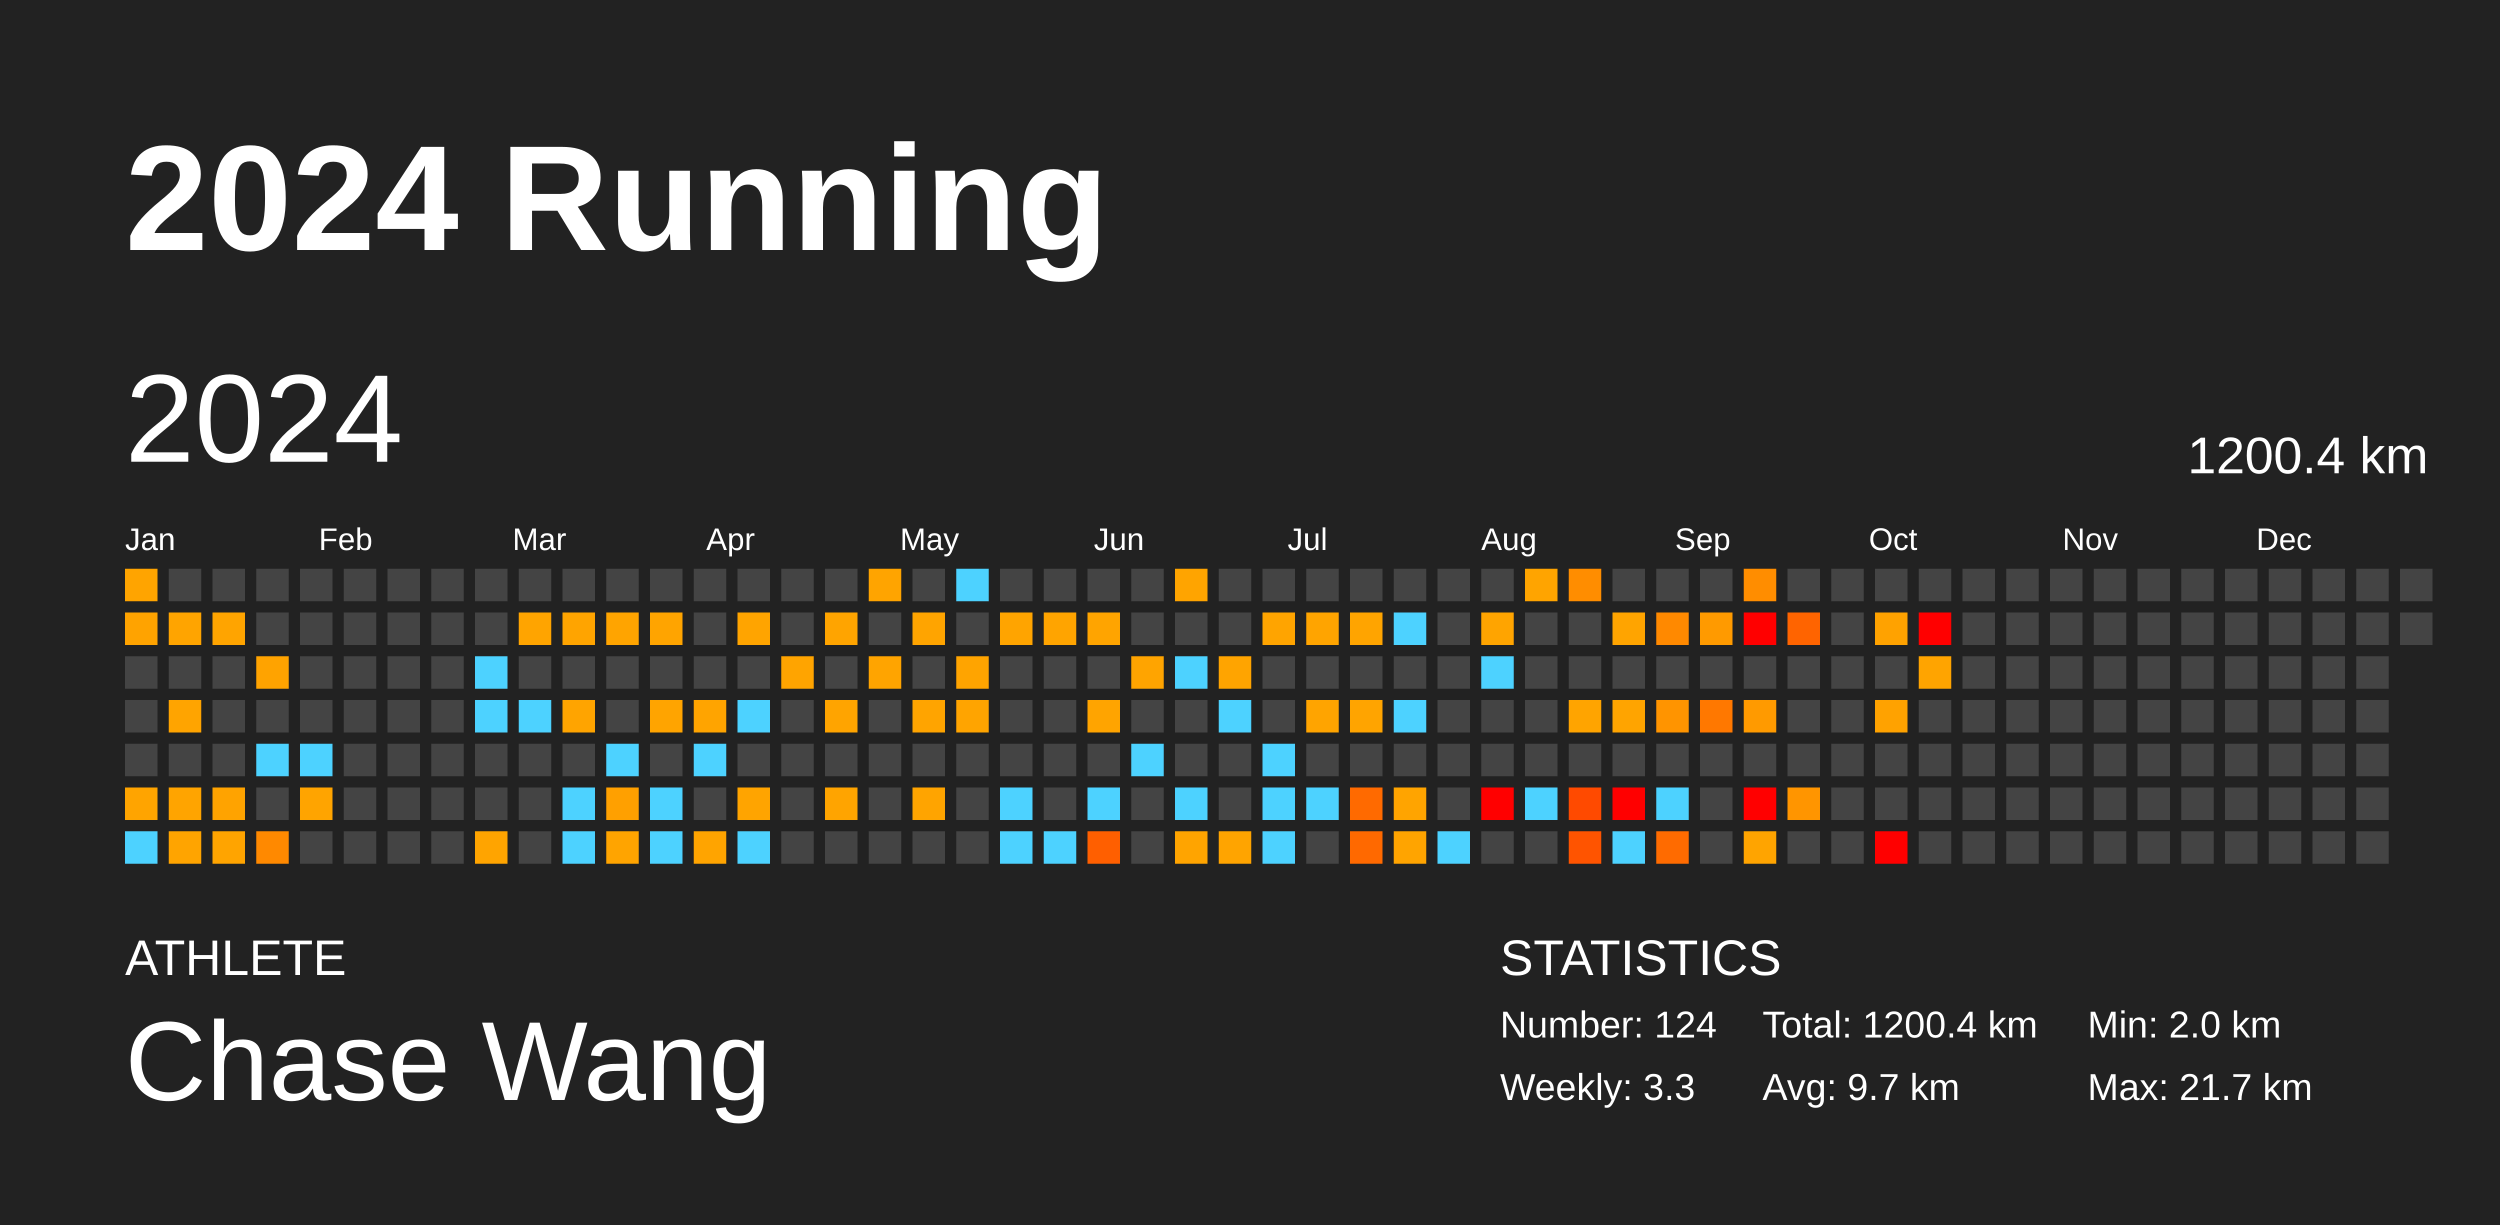
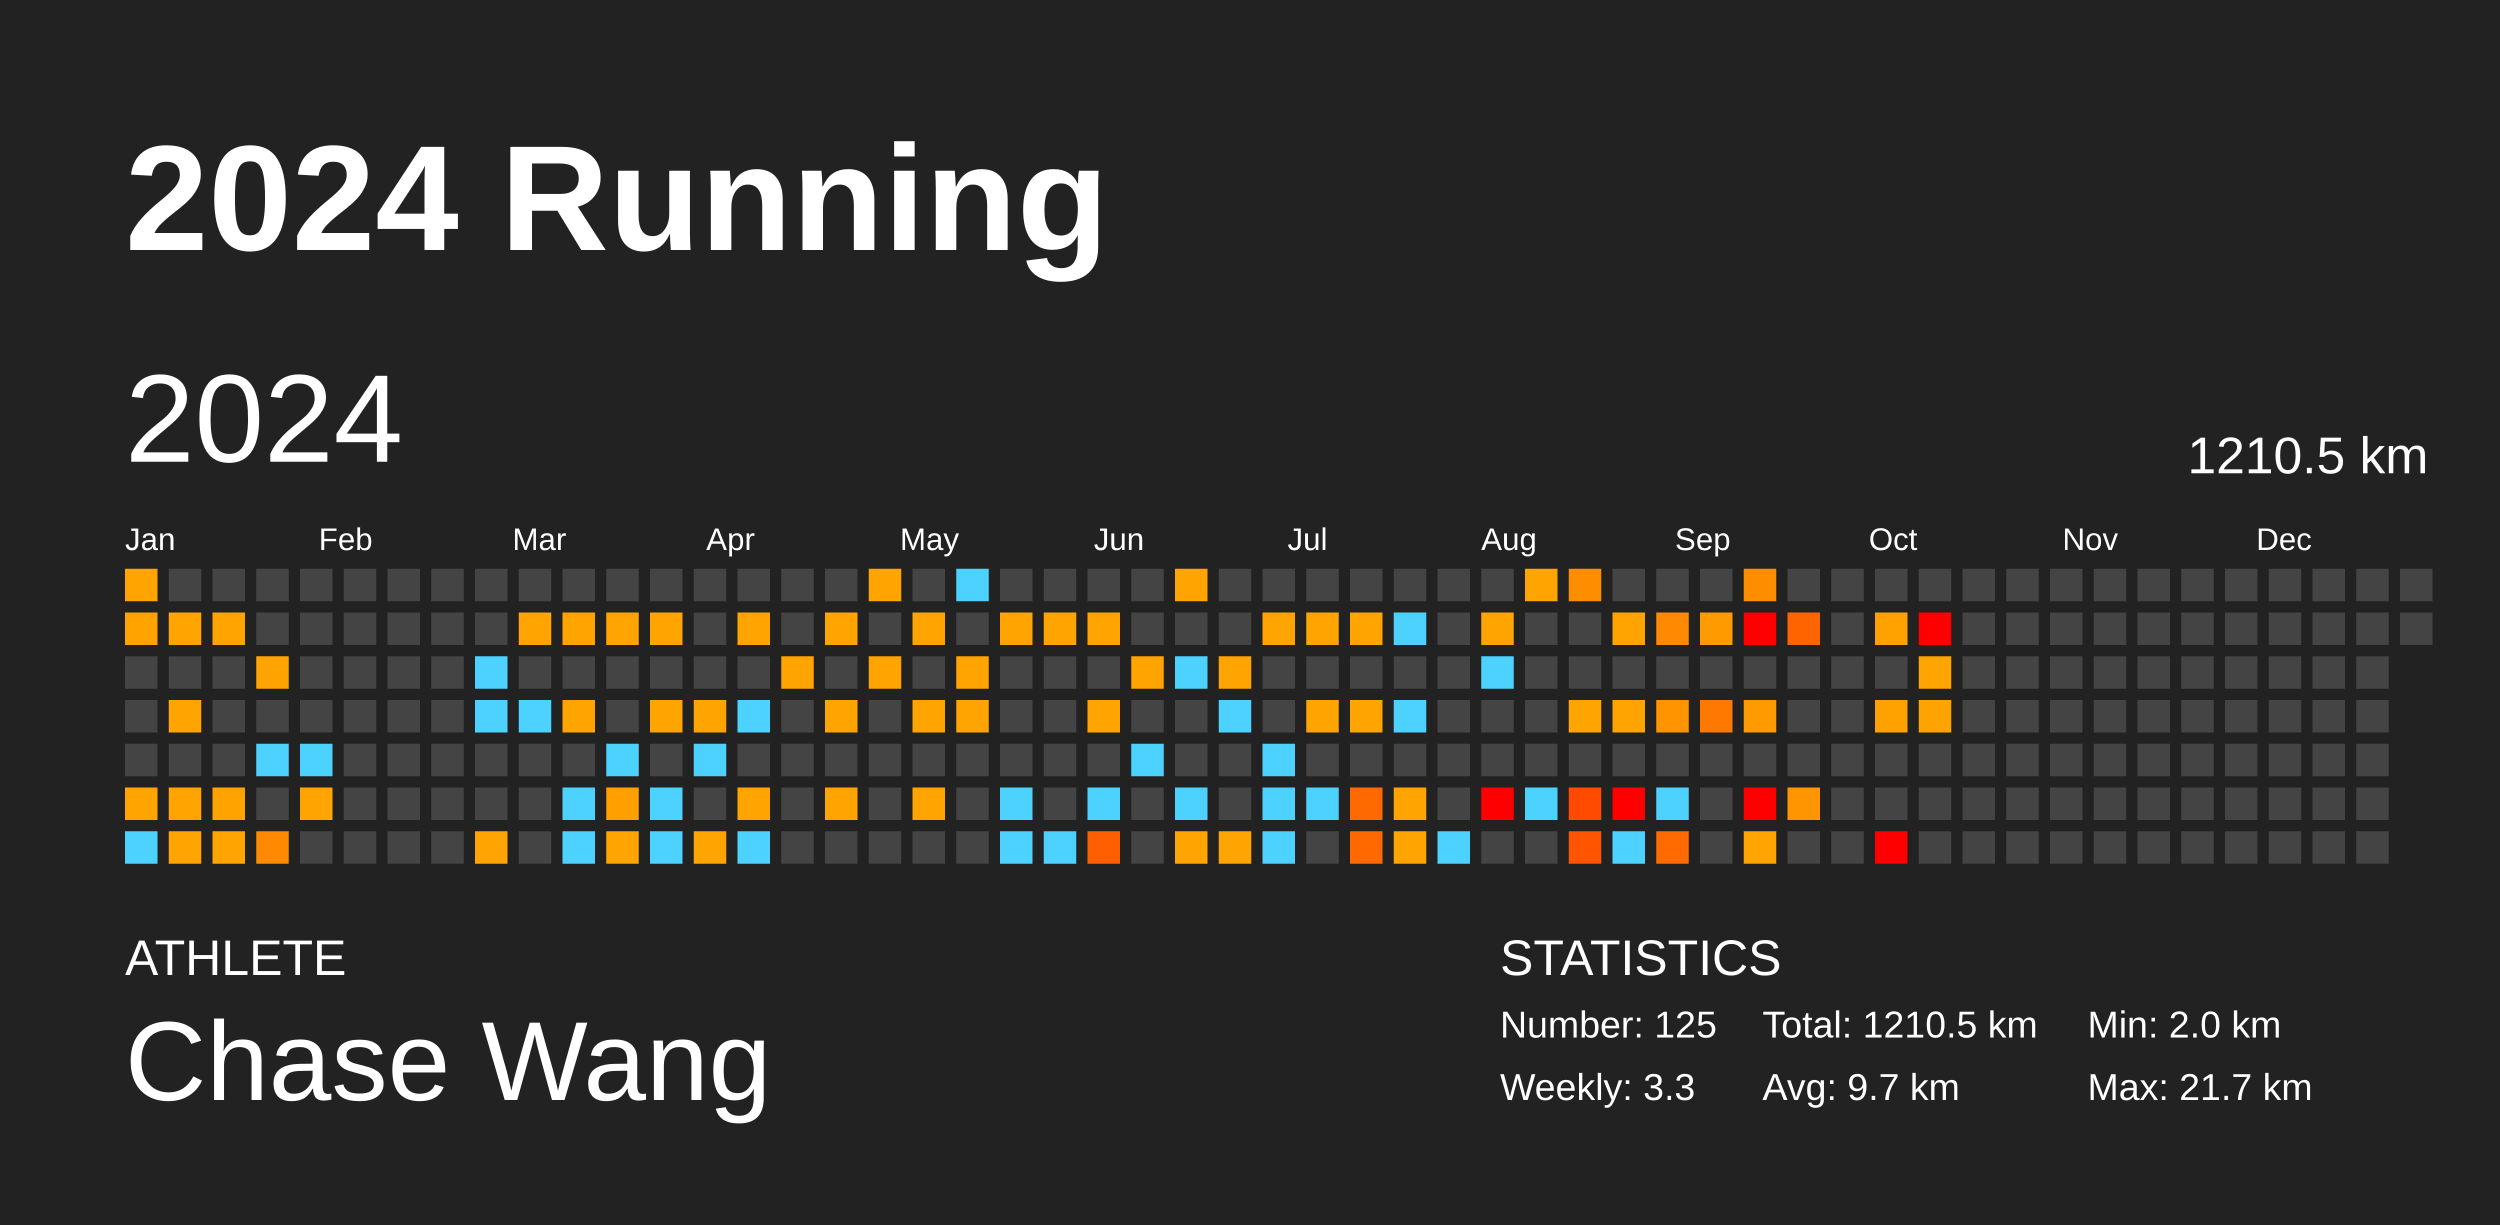
<svg xmlns="http://www.w3.org/2000/svg" baseProfile="full" height="98mm" version="1.1" viewBox="0,0,200,98" width="200mm">
  <defs />
  <rect fill="#222222" height="98" width="200" x="0" y="0" />
  <text fill="#FFFFFF" style="font-size:12px; font-family:Arial; font-weight:bold;" x="10" y="20">2024 Running</text>
  <text fill="#FFFFFF" style="font-size:4px; font-family:Arial" x="10" y="78">ATHLETE</text>
  <text fill="#FFFFFF" style="font-size:9px; font-family:Arial" x="10" y="88">Chase Wang</text>
  <text fill="#FFFFFF" style="font-size:4px; font-family:Arial" x="120" y="78">STATISTICS</text>
-   <text fill="#FFFFFF" style="font-size:3px; font-family:Arial" x="120" y="83">Number: 124</text>
+   <text fill="#FFFFFF" style="font-size:3px; font-family:Arial" x="120" y="83">Number: 125</text>
  <text fill="#FFFFFF" style="font-size:3px; font-family:Arial" x="120" y="88">Weekly: 3.3</text>
-   <text fill="#FFFFFF" style="font-size:3px; font-family:Arial" x="141" y="83">Total: 1200.4 km</text>
+   <text fill="#FFFFFF" style="font-size:3px; font-family:Arial" x="141" y="83">Total: 1210.5 km</text>
  <text fill="#FFFFFF" style="font-size:3px; font-family:Arial" x="141" y="88">Avg: 9.7 km</text>
  <text fill="#FFFFFF" style="font-size:3px; font-family:Arial" x="167" y="83">Min: 2.0 km</text>
  <text fill="#FFFFFF" style="font-size:3px; font-family:Arial" x="167" y="88">Max: 21.7 km</text>
  <text dominant-baseline="hanging" fill="#FFFFFF" style="font-size:10.0px; font-family:Arial;" x="10" y="30">2024</text>
-   <text dominant-baseline="hanging" fill="#FFFFFF" style="font-size:4.125px; font-family:Arial;" x="175" y="35">1200.4 km</text>
+   <text dominant-baseline="hanging" fill="#FFFFFF" style="font-size:4.125px; font-family:Arial;" x="175" y="35">1210.5 km</text>
  <text fill="#FFFFFF" style="font-size:2.5px; font-family:Arial" x="10.0" y="44">Jan</text>
  <text fill="#FFFFFF" style="font-size:2.5px; font-family:Arial" x="25.5" y="44">Feb</text>
  <text fill="#FFFFFF" style="font-size:2.5px; font-family:Arial" x="41.0" y="44">Mar</text>
  <text fill="#FFFFFF" style="font-size:2.5px; font-family:Arial" x="56.5" y="44">Apr</text>
  <text fill="#FFFFFF" style="font-size:2.5px; font-family:Arial" x="72.0" y="44">May</text>
  <text fill="#FFFFFF" style="font-size:2.5px; font-family:Arial" x="87.5" y="44">Jun</text>
  <text fill="#FFFFFF" style="font-size:2.5px; font-family:Arial" x="103.0" y="44">Jul</text>
  <text fill="#FFFFFF" style="font-size:2.5px; font-family:Arial" x="118.5" y="44">Aug</text>
  <text fill="#FFFFFF" style="font-size:2.5px; font-family:Arial" x="134.0" y="44">Sep</text>
  <text fill="#FFFFFF" style="font-size:2.5px; font-family:Arial" x="149.5" y="44">Oct</text>
  <text fill="#FFFFFF" style="font-size:2.5px; font-family:Arial" x="165.0" y="44">Nov</text>
  <text fill="#FFFFFF" style="font-size:2.5px; font-family:Arial" x="180.5" y="44">Dec</text>
  <rect fill="#ffa400" height="2.6" width="2.6" x="10.0" y="45.5" />
  <rect fill="#ffa300" height="2.6" width="2.6" x="10.0" y="49.0" />
  <rect fill="#444444" height="2.6" width="2.6" x="10.0" y="52.5" />
  <rect fill="#444444" height="2.6" width="2.6" x="10.0" y="56.0" />
  <rect fill="#444444" height="2.6" width="2.6" x="10.0" y="59.5" />
  <rect fill="#ffa400" height="2.6" width="2.6" x="10.0" y="63.0" />
  <rect fill="#4dd2ff" height="2.6" width="2.6" x="10.0" y="66.5" />
  <rect fill="#444444" height="2.6" width="2.6" x="13.5" y="45.5" />
  <rect fill="#ffa400" height="2.6" width="2.6" x="13.5" y="49.0" />
  <rect fill="#444444" height="2.6" width="2.6" x="13.5" y="52.5" />
  <rect fill="#ffa400" height="2.6" width="2.6" x="13.5" y="56.0" />
  <rect fill="#444444" height="2.6" width="2.6" x="13.5" y="59.5" />
  <rect fill="#ffa400" height="2.6" width="2.6" x="13.5" y="63.0" />
  <rect fill="#ffa400" height="2.6" width="2.6" x="13.5" y="66.5" />
  <rect fill="#444444" height="2.6" width="2.6" x="17.0" y="45.5" />
  <rect fill="#ffa400" height="2.6" width="2.6" x="17.0" y="49.0" />
  <rect fill="#444444" height="2.6" width="2.6" x="17.0" y="52.5" />
  <rect fill="#444444" height="2.6" width="2.6" x="17.0" y="56.0" />
  <rect fill="#444444" height="2.6" width="2.6" x="17.0" y="59.5" />
  <rect fill="#ffa300" height="2.6" width="2.6" x="17.0" y="63.0" />
  <rect fill="#ffa400" height="2.6" width="2.6" x="17.0" y="66.5" />
  <rect fill="#444444" height="2.6" width="2.6" x="20.5" y="45.5" />
  <rect fill="#444444" height="2.6" width="2.6" x="20.5" y="49.0" />
  <rect fill="#ffa300" height="2.6" width="2.6" x="20.5" y="52.5" />
  <rect fill="#444444" height="2.6" width="2.6" x="20.5" y="56.0" />
  <rect fill="#4dd2ff" height="2.6" width="2.6" x="20.5" y="59.5" />
  <rect fill="#444444" height="2.6" width="2.6" x="20.5" y="63.0" />
  <rect fill="#ff8900" height="2.6" width="2.6" x="20.5" y="66.5" />
  <rect fill="#444444" height="2.6" width="2.6" x="24.0" y="45.5" />
  <rect fill="#444444" height="2.6" width="2.6" x="24.0" y="49.0" />
  <rect fill="#444444" height="2.6" width="2.6" x="24.0" y="52.5" />
  <rect fill="#444444" height="2.6" width="2.6" x="24.0" y="56.0" />
  <rect fill="#4dd2ff" height="2.6" width="2.6" x="24.0" y="59.5" />
  <rect fill="#ffa400" height="2.6" width="2.6" x="24.0" y="63.0" />
  <rect fill="#444444" height="2.6" width="2.6" x="24.0" y="66.5" />
  <rect fill="#444444" height="2.6" width="2.6" x="27.5" y="45.5" />
  <rect fill="#444444" height="2.6" width="2.6" x="27.5" y="49.0" />
  <rect fill="#444444" height="2.6" width="2.6" x="27.5" y="52.5" />
  <rect fill="#444444" height="2.6" width="2.6" x="27.5" y="56.0" />
  <rect fill="#444444" height="2.6" width="2.6" x="27.5" y="59.5" />
  <rect fill="#444444" height="2.6" width="2.6" x="27.5" y="63.0" />
  <rect fill="#444444" height="2.6" width="2.6" x="27.5" y="66.5" />
  <rect fill="#444444" height="2.6" width="2.6" x="31.0" y="45.5" />
  <rect fill="#444444" height="2.6" width="2.6" x="31.0" y="49.0" />
  <rect fill="#444444" height="2.6" width="2.6" x="31.0" y="52.5" />
  <rect fill="#444444" height="2.6" width="2.6" x="31.0" y="56.0" />
  <rect fill="#444444" height="2.6" width="2.6" x="31.0" y="59.5" />
  <rect fill="#444444" height="2.6" width="2.6" x="31.0" y="63.0" />
  <rect fill="#444444" height="2.6" width="2.6" x="31.0" y="66.5" />
  <rect fill="#444444" height="2.6" width="2.6" x="34.5" y="45.5" />
  <rect fill="#444444" height="2.6" width="2.6" x="34.5" y="49.0" />
  <rect fill="#444444" height="2.6" width="2.6" x="34.5" y="52.5" />
  <rect fill="#444444" height="2.6" width="2.6" x="34.5" y="56.0" />
  <rect fill="#444444" height="2.6" width="2.6" x="34.5" y="59.5" />
  <rect fill="#444444" height="2.6" width="2.6" x="34.5" y="63.0" />
  <rect fill="#444444" height="2.6" width="2.6" x="34.5" y="66.5" />
  <rect fill="#444444" height="2.6" width="2.6" x="38.0" y="45.5" />
  <rect fill="#444444" height="2.6" width="2.6" x="38.0" y="49.0" />
  <rect fill="#4dd2ff" height="2.6" width="2.6" x="38.0" y="52.5" />
  <rect fill="#4dd2ff" height="2.6" width="2.6" x="38.0" y="56.0" />
  <rect fill="#444444" height="2.6" width="2.6" x="38.0" y="59.5" />
  <rect fill="#444444" height="2.6" width="2.6" x="38.0" y="63.0" />
  <rect fill="#ffa400" height="2.6" width="2.6" x="38.0" y="66.5" />
  <rect fill="#444444" height="2.6" width="2.6" x="41.5" y="45.5" />
  <rect fill="#ffa400" height="2.6" width="2.6" x="41.5" y="49.0" />
  <rect fill="#444444" height="2.6" width="2.6" x="41.5" y="52.5" />
  <rect fill="#4dd2ff" height="2.6" width="2.6" x="41.5" y="56.0" />
  <rect fill="#444444" height="2.6" width="2.6" x="41.5" y="59.5" />
  <rect fill="#444444" height="2.6" width="2.6" x="41.5" y="63.0" />
  <rect fill="#444444" height="2.6" width="2.6" x="41.5" y="66.5" />
  <rect fill="#444444" height="2.6" width="2.6" x="45.0" y="45.5" />
  <rect fill="#ffa400" height="2.6" width="2.6" x="45.0" y="49.0" />
  <rect fill="#444444" height="2.6" width="2.6" x="45.0" y="52.5" />
  <rect fill="#ffa400" height="2.6" width="2.6" x="45.0" y="56.0" />
  <rect fill="#444444" height="2.6" width="2.6" x="45.0" y="59.5" />
  <rect fill="#4dd2ff" height="2.6" width="2.6" x="45.0" y="63.0" />
  <rect fill="#4dd2ff" height="2.6" width="2.6" x="45.0" y="66.5" />
  <rect fill="#444444" height="2.6" width="2.6" x="48.5" y="45.5" />
  <rect fill="#ffa400" height="2.6" width="2.6" x="48.5" y="49.0" />
  <rect fill="#444444" height="2.6" width="2.6" x="48.5" y="52.5" />
  <rect fill="#444444" height="2.6" width="2.6" x="48.5" y="56.0" />
  <rect fill="#4dd2ff" height="2.6" width="2.6" x="48.5" y="59.5" />
  <rect fill="#ffa000" height="2.6" width="2.6" x="48.5" y="63.0" />
  <rect fill="#ffa400" height="2.6" width="2.6" x="48.5" y="66.5" />
  <rect fill="#444444" height="2.6" width="2.6" x="52.0" y="45.5" />
  <rect fill="#ffa400" height="2.6" width="2.6" x="52.0" y="49.0" />
  <rect fill="#444444" height="2.6" width="2.6" x="52.0" y="52.5" />
  <rect fill="#ffa400" height="2.6" width="2.6" x="52.0" y="56.0" />
  <rect fill="#444444" height="2.6" width="2.6" x="52.0" y="59.5" />
  <rect fill="#4dd2ff" height="2.6" width="2.6" x="52.0" y="63.0" />
  <rect fill="#4dd2ff" height="2.6" width="2.6" x="52.0" y="66.5" />
  <rect fill="#444444" height="2.6" width="2.6" x="55.5" y="45.5" />
  <rect fill="#444444" height="2.6" width="2.6" x="55.5" y="49.0" />
  <rect fill="#444444" height="2.6" width="2.6" x="55.5" y="52.5" />
  <rect fill="#ffa400" height="2.6" width="2.6" x="55.5" y="56.0" />
  <rect fill="#4dd2ff" height="2.6" width="2.6" x="55.5" y="59.5" />
  <rect fill="#444444" height="2.6" width="2.6" x="55.5" y="63.0" />
  <rect fill="#ffa400" height="2.6" width="2.6" x="55.5" y="66.5" />
  <rect fill="#444444" height="2.6" width="2.6" x="59.0" y="45.5" />
  <rect fill="#ffa400" height="2.6" width="2.6" x="59.0" y="49.0" />
  <rect fill="#444444" height="2.6" width="2.6" x="59.0" y="52.5" />
  <rect fill="#4dd2ff" height="2.6" width="2.6" x="59.0" y="56.0" />
  <rect fill="#444444" height="2.6" width="2.6" x="59.0" y="59.5" />
  <rect fill="#ffa400" height="2.6" width="2.6" x="59.0" y="63.0" />
  <rect fill="#4dd2ff" height="2.6" width="2.6" x="59.0" y="66.5" />
  <rect fill="#444444" height="2.6" width="2.6" x="62.5" y="45.5" />
  <rect fill="#444444" height="2.6" width="2.6" x="62.5" y="49.0" />
  <rect fill="#ffa400" height="2.6" width="2.6" x="62.5" y="52.5" />
  <rect fill="#444444" height="2.6" width="2.6" x="62.5" y="56.0" />
  <rect fill="#444444" height="2.6" width="2.6" x="62.5" y="59.5" />
  <rect fill="#444444" height="2.6" width="2.6" x="62.5" y="63.0" />
  <rect fill="#444444" height="2.6" width="2.6" x="62.5" y="66.5" />
  <rect fill="#444444" height="2.6" width="2.6" x="66.0" y="45.5" />
  <rect fill="#ffa400" height="2.6" width="2.6" x="66.0" y="49.0" />
  <rect fill="#444444" height="2.6" width="2.6" x="66.0" y="52.5" />
  <rect fill="#ffa400" height="2.6" width="2.6" x="66.0" y="56.0" />
  <rect fill="#444444" height="2.6" width="2.6" x="66.0" y="59.5" />
  <rect fill="#ffa400" height="2.6" width="2.6" x="66.0" y="63.0" />
  <rect fill="#444444" height="2.6" width="2.6" x="66.0" y="66.5" />
  <rect fill="#ffa400" height="2.6" width="2.6" x="69.5" y="45.5" />
  <rect fill="#444444" height="2.6" width="2.6" x="69.5" y="49.0" />
  <rect fill="#ffa400" height="2.6" width="2.6" x="69.5" y="52.5" />
  <rect fill="#444444" height="2.6" width="2.6" x="69.5" y="56.0" />
  <rect fill="#444444" height="2.6" width="2.6" x="69.5" y="59.5" />
  <rect fill="#444444" height="2.6" width="2.6" x="69.5" y="63.0" />
  <rect fill="#444444" height="2.6" width="2.6" x="69.5" y="66.5" />
  <rect fill="#444444" height="2.6" width="2.6" x="73.0" y="45.5" />
  <rect fill="#ffa400" height="2.6" width="2.6" x="73.0" y="49.0" />
  <rect fill="#444444" height="2.6" width="2.6" x="73.0" y="52.5" />
  <rect fill="#ffa400" height="2.6" width="2.6" x="73.0" y="56.0" />
  <rect fill="#444444" height="2.6" width="2.6" x="73.0" y="59.5" />
  <rect fill="#ffa400" height="2.6" width="2.6" x="73.0" y="63.0" />
  <rect fill="#444444" height="2.6" width="2.6" x="73.0" y="66.5" />
  <rect fill="#4dd2ff" height="2.6" width="2.6" x="76.5" y="45.5" />
  <rect fill="#444444" height="2.6" width="2.6" x="76.5" y="49.0" />
  <rect fill="#ffa400" height="2.6" width="2.6" x="76.5" y="52.5" />
  <rect fill="#ffa400" height="2.6" width="2.6" x="76.5" y="56.0" />
  <rect fill="#444444" height="2.6" width="2.6" x="76.5" y="59.5" />
  <rect fill="#444444" height="2.6" width="2.6" x="76.5" y="63.0" />
  <rect fill="#444444" height="2.6" width="2.6" x="76.5" y="66.5" />
  <rect fill="#444444" height="2.6" width="2.6" x="80.0" y="45.5" />
  <rect fill="#ffa400" height="2.6" width="2.6" x="80.0" y="49.0" />
  <rect fill="#444444" height="2.6" width="2.6" x="80.0" y="52.5" />
  <rect fill="#444444" height="2.6" width="2.6" x="80.0" y="56.0" />
  <rect fill="#444444" height="2.6" width="2.6" x="80.0" y="59.5" />
  <rect fill="#4dd2ff" height="2.6" width="2.6" x="80.0" y="63.0" />
  <rect fill="#4dd2ff" height="2.6" width="2.6" x="80.0" y="66.5" />
  <rect fill="#444444" height="2.6" width="2.6" x="83.5" y="45.5" />
  <rect fill="#ffa400" height="2.6" width="2.6" x="83.5" y="49.0" />
  <rect fill="#444444" height="2.6" width="2.6" x="83.5" y="52.5" />
  <rect fill="#444444" height="2.6" width="2.6" x="83.5" y="56.0" />
  <rect fill="#444444" height="2.6" width="2.6" x="83.5" y="59.5" />
  <rect fill="#444444" height="2.6" width="2.6" x="83.5" y="63.0" />
  <rect fill="#4dd2ff" height="2.6" width="2.6" x="83.5" y="66.5" />
  <rect fill="#444444" height="2.6" width="2.6" x="87.0" y="45.5" />
  <rect fill="#ffa400" height="2.6" width="2.6" x="87.0" y="49.0" />
  <rect fill="#444444" height="2.6" width="2.6" x="87.0" y="52.5" />
  <rect fill="#ffa400" height="2.6" width="2.6" x="87.0" y="56.0" />
  <rect fill="#444444" height="2.6" width="2.6" x="87.0" y="59.5" />
  <rect fill="#4dd2ff" height="2.6" width="2.6" x="87.0" y="63.0" />
  <rect fill="#ff5f00" height="2.6" width="2.6" x="87.0" y="66.5" />
  <rect fill="#444444" height="2.6" width="2.6" x="90.5" y="45.5" />
  <rect fill="#444444" height="2.6" width="2.6" x="90.5" y="49.0" />
  <rect fill="#ffa400" height="2.6" width="2.6" x="90.5" y="52.5" />
  <rect fill="#444444" height="2.6" width="2.6" x="90.5" y="56.0" />
  <rect fill="#4dd2ff" height="2.6" width="2.6" x="90.5" y="59.5" />
  <rect fill="#444444" height="2.6" width="2.6" x="90.5" y="63.0" />
  <rect fill="#444444" height="2.6" width="2.6" x="90.5" y="66.5" />
  <rect fill="#ffa400" height="2.6" width="2.6" x="94.0" y="45.5" />
  <rect fill="#444444" height="2.6" width="2.6" x="94.0" y="49.0" />
  <rect fill="#4dd2ff" height="2.6" width="2.6" x="94.0" y="52.5" />
  <rect fill="#444444" height="2.6" width="2.6" x="94.0" y="56.0" />
  <rect fill="#444444" height="2.6" width="2.6" x="94.0" y="59.5" />
  <rect fill="#4dd2ff" height="2.6" width="2.6" x="94.0" y="63.0" />
  <rect fill="#ffa400" height="2.6" width="2.6" x="94.0" y="66.5" />
  <rect fill="#444444" height="2.6" width="2.6" x="97.5" y="45.5" />
  <rect fill="#444444" height="2.6" width="2.6" x="97.5" y="49.0" />
  <rect fill="#ffa400" height="2.6" width="2.6" x="97.5" y="52.5" />
  <rect fill="#4dd2ff" height="2.6" width="2.6" x="97.5" y="56.0" />
  <rect fill="#444444" height="2.6" width="2.6" x="97.5" y="59.5" />
  <rect fill="#444444" height="2.6" width="2.6" x="97.5" y="63.0" />
  <rect fill="#ffa400" height="2.6" width="2.6" x="97.5" y="66.5" />
  <rect fill="#444444" height="2.6" width="2.6" x="101.0" y="45.5" />
  <rect fill="#ffa400" height="2.6" width="2.6" x="101.0" y="49.0" />
  <rect fill="#444444" height="2.6" width="2.6" x="101.0" y="52.5" />
  <rect fill="#444444" height="2.6" width="2.6" x="101.0" y="56.0" />
  <rect fill="#4dd2ff" height="2.6" width="2.6" x="101.0" y="59.5" />
  <rect fill="#4dd2ff" height="2.6" width="2.6" x="101.0" y="63.0" />
  <rect fill="#4dd2ff" height="2.6" width="2.6" x="101.0" y="66.5" />
  <rect fill="#444444" height="2.6" width="2.6" x="104.5" y="45.5" />
  <rect fill="#ffa400" height="2.6" width="2.6" x="104.5" y="49.0" />
  <rect fill="#444444" height="2.6" width="2.6" x="104.5" y="52.5" />
  <rect fill="#ffa400" height="2.6" width="2.6" x="104.5" y="56.0" />
  <rect fill="#444444" height="2.6" width="2.6" x="104.5" y="59.5" />
  <rect fill="#4dd2ff" height="2.6" width="2.6" x="104.5" y="63.0" />
  <rect fill="#444444" height="2.6" width="2.6" x="104.5" y="66.5" />
  <rect fill="#444444" height="2.6" width="2.6" x="108.0" y="45.5" />
  <rect fill="#ffa400" height="2.6" width="2.6" x="108.0" y="49.0" />
  <rect fill="#444444" height="2.6" width="2.6" x="108.0" y="52.5" />
  <rect fill="#ffa400" height="2.6" width="2.6" x="108.0" y="56.0" />
  <rect fill="#444444" height="2.6" width="2.6" x="108.0" y="59.5" />
  <rect fill="#ff6a00" height="2.6" width="2.6" x="108.0" y="63.0" />
  <rect fill="#ff6900" height="2.6" width="2.6" x="108.0" y="66.5" />
  <rect fill="#444444" height="2.6" width="2.6" x="111.5" y="45.5" />
  <rect fill="#4dd2ff" height="2.6" width="2.6" x="111.5" y="49.0" />
  <rect fill="#444444" height="2.6" width="2.6" x="111.5" y="52.5" />
  <rect fill="#4dd2ff" height="2.6" width="2.6" x="111.5" y="56.0" />
  <rect fill="#444444" height="2.6" width="2.6" x="111.5" y="59.5" />
  <rect fill="#ffa400" height="2.6" width="2.6" x="111.5" y="63.0" />
  <rect fill="#ffa400" height="2.6" width="2.6" x="111.5" y="66.5" />
  <rect fill="#444444" height="2.6" width="2.6" x="115.0" y="45.5" />
  <rect fill="#444444" height="2.6" width="2.6" x="115.0" y="49.0" />
  <rect fill="#444444" height="2.6" width="2.6" x="115.0" y="52.5" />
  <rect fill="#444444" height="2.6" width="2.6" x="115.0" y="56.0" />
  <rect fill="#444444" height="2.6" width="2.6" x="115.0" y="59.5" />
  <rect fill="#444444" height="2.6" width="2.6" x="115.0" y="63.0" />
  <rect fill="#4dd2ff" height="2.6" width="2.6" x="115.0" y="66.5" />
  <rect fill="#444444" height="2.6" width="2.6" x="118.5" y="45.5" />
  <rect fill="#ffa400" height="2.6" width="2.6" x="118.5" y="49.0" />
  <rect fill="#4dd2ff" height="2.6" width="2.6" x="118.5" y="52.5" />
  <rect fill="#444444" height="2.6" width="2.6" x="118.5" y="56.0" />
  <rect fill="#444444" height="2.6" width="2.6" x="118.5" y="59.5" />
  <rect fill="red" height="2.6" width="2.6" x="118.5" y="63.0" />
  <rect fill="#444444" height="2.6" width="2.6" x="118.5" y="66.5" />
  <rect fill="#ffa400" height="2.6" width="2.6" x="122.0" y="45.5" />
  <rect fill="#444444" height="2.6" width="2.6" x="122.0" y="49.0" />
  <rect fill="#444444" height="2.6" width="2.6" x="122.0" y="52.5" />
  <rect fill="#444444" height="2.6" width="2.6" x="122.0" y="56.0" />
  <rect fill="#444444" height="2.6" width="2.6" x="122.0" y="59.5" />
  <rect fill="#4dd2ff" height="2.6" width="2.6" x="122.0" y="63.0" />
  <rect fill="#444444" height="2.6" width="2.6" x="122.0" y="66.5" />
  <rect fill="#ff8d00" height="2.6" width="2.6" x="125.5" y="45.5" />
  <rect fill="#444444" height="2.6" width="2.6" x="125.5" y="49.0" />
  <rect fill="#444444" height="2.6" width="2.6" x="125.5" y="52.5" />
  <rect fill="#ffa400" height="2.6" width="2.6" x="125.5" y="56.0" />
  <rect fill="#444444" height="2.6" width="2.6" x="125.5" y="59.5" />
  <rect fill="#ff4a00" height="2.6" width="2.6" x="125.5" y="63.0" />
  <rect fill="#ff5400" height="2.6" width="2.6" x="125.5" y="66.5" />
  <rect fill="#444444" height="2.6" width="2.6" x="129.0" y="45.5" />
  <rect fill="#ffa400" height="2.6" width="2.6" x="129.0" y="49.0" />
  <rect fill="#444444" height="2.6" width="2.6" x="129.0" y="52.5" />
  <rect fill="#ffa400" height="2.6" width="2.6" x="129.0" y="56.0" />
  <rect fill="#444444" height="2.6" width="2.6" x="129.0" y="59.5" />
  <rect fill="red" height="2.6" width="2.6" x="129.0" y="63.0" />
  <rect fill="#4dd2ff" height="2.6" width="2.6" x="129.0" y="66.5" />
  <rect fill="#444444" height="2.6" width="2.6" x="132.5" y="45.5" />
  <rect fill="#ff8900" height="2.6" width="2.6" x="132.5" y="49.0" />
  <rect fill="#444444" height="2.6" width="2.6" x="132.5" y="52.5" />
  <rect fill="#ff9400" height="2.6" width="2.6" x="132.5" y="56.0" />
  <rect fill="#444444" height="2.6" width="2.6" x="132.5" y="59.5" />
  <rect fill="#4dd2ff" height="2.6" width="2.6" x="132.5" y="63.0" />
  <rect fill="#ff6b00" height="2.6" width="2.6" x="132.5" y="66.5" />
  <rect fill="#444444" height="2.6" width="2.6" x="136.0" y="45.5" />
  <rect fill="#ff9a00" height="2.6" width="2.6" x="136.0" y="49.0" />
  <rect fill="#444444" height="2.6" width="2.6" x="136.0" y="52.5" />
  <rect fill="#ff7800" height="2.6" width="2.6" x="136.0" y="56.0" />
  <rect fill="#444444" height="2.6" width="2.6" x="136.0" y="59.5" />
  <rect fill="#444444" height="2.6" width="2.6" x="136.0" y="63.0" />
  <rect fill="#444444" height="2.6" width="2.6" x="136.0" y="66.5" />
  <rect fill="#ff8d00" height="2.6" width="2.6" x="139.5" y="45.5" />
  <rect fill="red" height="2.6" width="2.6" x="139.5" y="49.0" />
  <rect fill="#444444" height="2.6" width="2.6" x="139.5" y="52.5" />
  <rect fill="#ff9a00" height="2.6" width="2.6" x="139.5" y="56.0" />
  <rect fill="#444444" height="2.6" width="2.6" x="139.5" y="59.5" />
  <rect fill="red" height="2.6" width="2.6" x="139.5" y="63.0" />
  <rect fill="#ffa400" height="2.6" width="2.6" x="139.5" y="66.5" />
  <rect fill="#444444" height="2.6" width="2.6" x="143.0" y="45.5" />
  <rect fill="#ff6400" height="2.6" width="2.6" x="143.0" y="49.0" />
  <rect fill="#444444" height="2.6" width="2.6" x="143.0" y="52.5" />
  <rect fill="#444444" height="2.6" width="2.6" x="143.0" y="56.0" />
  <rect fill="#444444" height="2.6" width="2.6" x="143.0" y="59.5" />
  <rect fill="#ff9500" height="2.6" width="2.6" x="143.0" y="63.0" />
  <rect fill="#444444" height="2.6" width="2.6" x="143.0" y="66.5" />
  <rect fill="#444444" height="2.6" width="2.6" x="146.5" y="45.5" />
  <rect fill="#444444" height="2.6" width="2.6" x="146.5" y="49.0" />
  <rect fill="#444444" height="2.6" width="2.6" x="146.5" y="52.5" />
  <rect fill="#444444" height="2.6" width="2.6" x="146.5" y="56.0" />
  <rect fill="#444444" height="2.6" width="2.6" x="146.5" y="59.5" />
  <rect fill="#444444" height="2.6" width="2.6" x="146.5" y="63.0" />
  <rect fill="#444444" height="2.6" width="2.6" x="146.5" y="66.5" />
  <rect fill="#444444" height="2.6" width="2.6" x="150.0" y="45.5" />
  <rect fill="#ffa200" height="2.6" width="2.6" x="150.0" y="49.0" />
  <rect fill="#444444" height="2.6" width="2.6" x="150.0" y="52.5" />
  <rect fill="#ffa200" height="2.6" width="2.6" x="150.0" y="56.0" />
  <rect fill="#444444" height="2.6" width="2.6" x="150.0" y="59.5" />
  <rect fill="#444444" height="2.6" width="2.6" x="150.0" y="63.0" />
  <rect fill="red" height="2.6" width="2.6" x="150.0" y="66.5" />
  <rect fill="#444444" height="2.6" width="2.6" x="153.5" y="45.5" />
  <rect fill="red" height="2.6" width="2.6" x="153.5" y="49.0" />
  <rect fill="#ffa400" height="2.6" width="2.6" x="153.5" y="52.5" />
-   <rect fill="#444444" height="2.6" width="2.6" x="153.5" y="56.0" />
+   <rect fill="#ffa300" height="2.6" width="2.6" x="153.5" y="56.0" />
  <rect fill="#444444" height="2.6" width="2.6" x="153.5" y="59.5" />
  <rect fill="#444444" height="2.6" width="2.6" x="153.5" y="63.0" />
  <rect fill="#444444" height="2.6" width="2.6" x="153.5" y="66.5" />
  <rect fill="#444444" height="2.6" width="2.6" x="157.0" y="45.5" />
  <rect fill="#444444" height="2.6" width="2.6" x="157.0" y="49.0" />
  <rect fill="#444444" height="2.6" width="2.6" x="157.0" y="52.5" />
  <rect fill="#444444" height="2.6" width="2.6" x="157.0" y="56.0" />
  <rect fill="#444444" height="2.6" width="2.6" x="157.0" y="59.5" />
  <rect fill="#444444" height="2.6" width="2.6" x="157.0" y="63.0" />
  <rect fill="#444444" height="2.6" width="2.6" x="157.0" y="66.5" />
  <rect fill="#444444" height="2.6" width="2.6" x="160.5" y="45.5" />
  <rect fill="#444444" height="2.6" width="2.6" x="160.5" y="49.0" />
  <rect fill="#444444" height="2.6" width="2.6" x="160.5" y="52.5" />
  <rect fill="#444444" height="2.6" width="2.6" x="160.5" y="56.0" />
  <rect fill="#444444" height="2.6" width="2.6" x="160.5" y="59.5" />
  <rect fill="#444444" height="2.6" width="2.6" x="160.5" y="63.0" />
  <rect fill="#444444" height="2.6" width="2.6" x="160.5" y="66.5" />
  <rect fill="#444444" height="2.6" width="2.6" x="164.0" y="45.5" />
  <rect fill="#444444" height="2.6" width="2.6" x="164.0" y="49.0" />
  <rect fill="#444444" height="2.6" width="2.6" x="164.0" y="52.5" />
  <rect fill="#444444" height="2.6" width="2.6" x="164.0" y="56.0" />
  <rect fill="#444444" height="2.6" width="2.6" x="164.0" y="59.5" />
  <rect fill="#444444" height="2.6" width="2.6" x="164.0" y="63.0" />
  <rect fill="#444444" height="2.6" width="2.6" x="164.0" y="66.5" />
  <rect fill="#444444" height="2.6" width="2.6" x="167.5" y="45.5" />
  <rect fill="#444444" height="2.6" width="2.6" x="167.5" y="49.0" />
  <rect fill="#444444" height="2.6" width="2.6" x="167.5" y="52.5" />
  <rect fill="#444444" height="2.6" width="2.6" x="167.5" y="56.0" />
  <rect fill="#444444" height="2.6" width="2.6" x="167.5" y="59.5" />
  <rect fill="#444444" height="2.6" width="2.6" x="167.5" y="63.0" />
  <rect fill="#444444" height="2.6" width="2.6" x="167.5" y="66.5" />
  <rect fill="#444444" height="2.6" width="2.6" x="171.0" y="45.5" />
  <rect fill="#444444" height="2.6" width="2.6" x="171.0" y="49.0" />
  <rect fill="#444444" height="2.6" width="2.6" x="171.0" y="52.5" />
  <rect fill="#444444" height="2.6" width="2.6" x="171.0" y="56.0" />
  <rect fill="#444444" height="2.6" width="2.6" x="171.0" y="59.5" />
  <rect fill="#444444" height="2.6" width="2.6" x="171.0" y="63.0" />
  <rect fill="#444444" height="2.6" width="2.6" x="171.0" y="66.5" />
  <rect fill="#444444" height="2.6" width="2.6" x="174.5" y="45.5" />
  <rect fill="#444444" height="2.6" width="2.6" x="174.5" y="49.0" />
  <rect fill="#444444" height="2.6" width="2.6" x="174.5" y="52.5" />
  <rect fill="#444444" height="2.6" width="2.6" x="174.5" y="56.0" />
  <rect fill="#444444" height="2.6" width="2.6" x="174.5" y="59.5" />
  <rect fill="#444444" height="2.6" width="2.6" x="174.5" y="63.0" />
  <rect fill="#444444" height="2.6" width="2.6" x="174.5" y="66.5" />
  <rect fill="#444444" height="2.6" width="2.6" x="178.0" y="45.5" />
  <rect fill="#444444" height="2.6" width="2.6" x="178.0" y="49.0" />
  <rect fill="#444444" height="2.6" width="2.6" x="178.0" y="52.5" />
  <rect fill="#444444" height="2.6" width="2.6" x="178.0" y="56.0" />
  <rect fill="#444444" height="2.6" width="2.6" x="178.0" y="59.5" />
  <rect fill="#444444" height="2.6" width="2.6" x="178.0" y="63.0" />
  <rect fill="#444444" height="2.6" width="2.6" x="178.0" y="66.5" />
  <rect fill="#444444" height="2.6" width="2.6" x="181.5" y="45.5" />
  <rect fill="#444444" height="2.6" width="2.6" x="181.5" y="49.0" />
  <rect fill="#444444" height="2.6" width="2.6" x="181.5" y="52.5" />
  <rect fill="#444444" height="2.6" width="2.6" x="181.5" y="56.0" />
  <rect fill="#444444" height="2.6" width="2.6" x="181.5" y="59.5" />
  <rect fill="#444444" height="2.6" width="2.6" x="181.5" y="63.0" />
  <rect fill="#444444" height="2.6" width="2.6" x="181.5" y="66.5" />
  <rect fill="#444444" height="2.6" width="2.6" x="185.0" y="45.5" />
  <rect fill="#444444" height="2.6" width="2.6" x="185.0" y="49.0" />
  <rect fill="#444444" height="2.6" width="2.6" x="185.0" y="52.5" />
  <rect fill="#444444" height="2.6" width="2.6" x="185.0" y="56.0" />
  <rect fill="#444444" height="2.6" width="2.6" x="185.0" y="59.5" />
  <rect fill="#444444" height="2.6" width="2.6" x="185.0" y="63.0" />
  <rect fill="#444444" height="2.6" width="2.6" x="185.0" y="66.5" />
  <rect fill="#444444" height="2.6" width="2.6" x="188.5" y="45.5" />
  <rect fill="#444444" height="2.6" width="2.6" x="188.5" y="49.0" />
  <rect fill="#444444" height="2.6" width="2.6" x="188.5" y="52.5" />
  <rect fill="#444444" height="2.6" width="2.6" x="188.5" y="56.0" />
  <rect fill="#444444" height="2.6" width="2.6" x="188.5" y="59.5" />
  <rect fill="#444444" height="2.6" width="2.6" x="188.5" y="63.0" />
  <rect fill="#444444" height="2.6" width="2.6" x="188.5" y="66.5" />
  <rect fill="#444444" height="2.6" width="2.6" x="192.0" y="45.5" />
  <rect fill="#444444" height="2.6" width="2.6" x="192.0" y="49.0" />
</svg>
